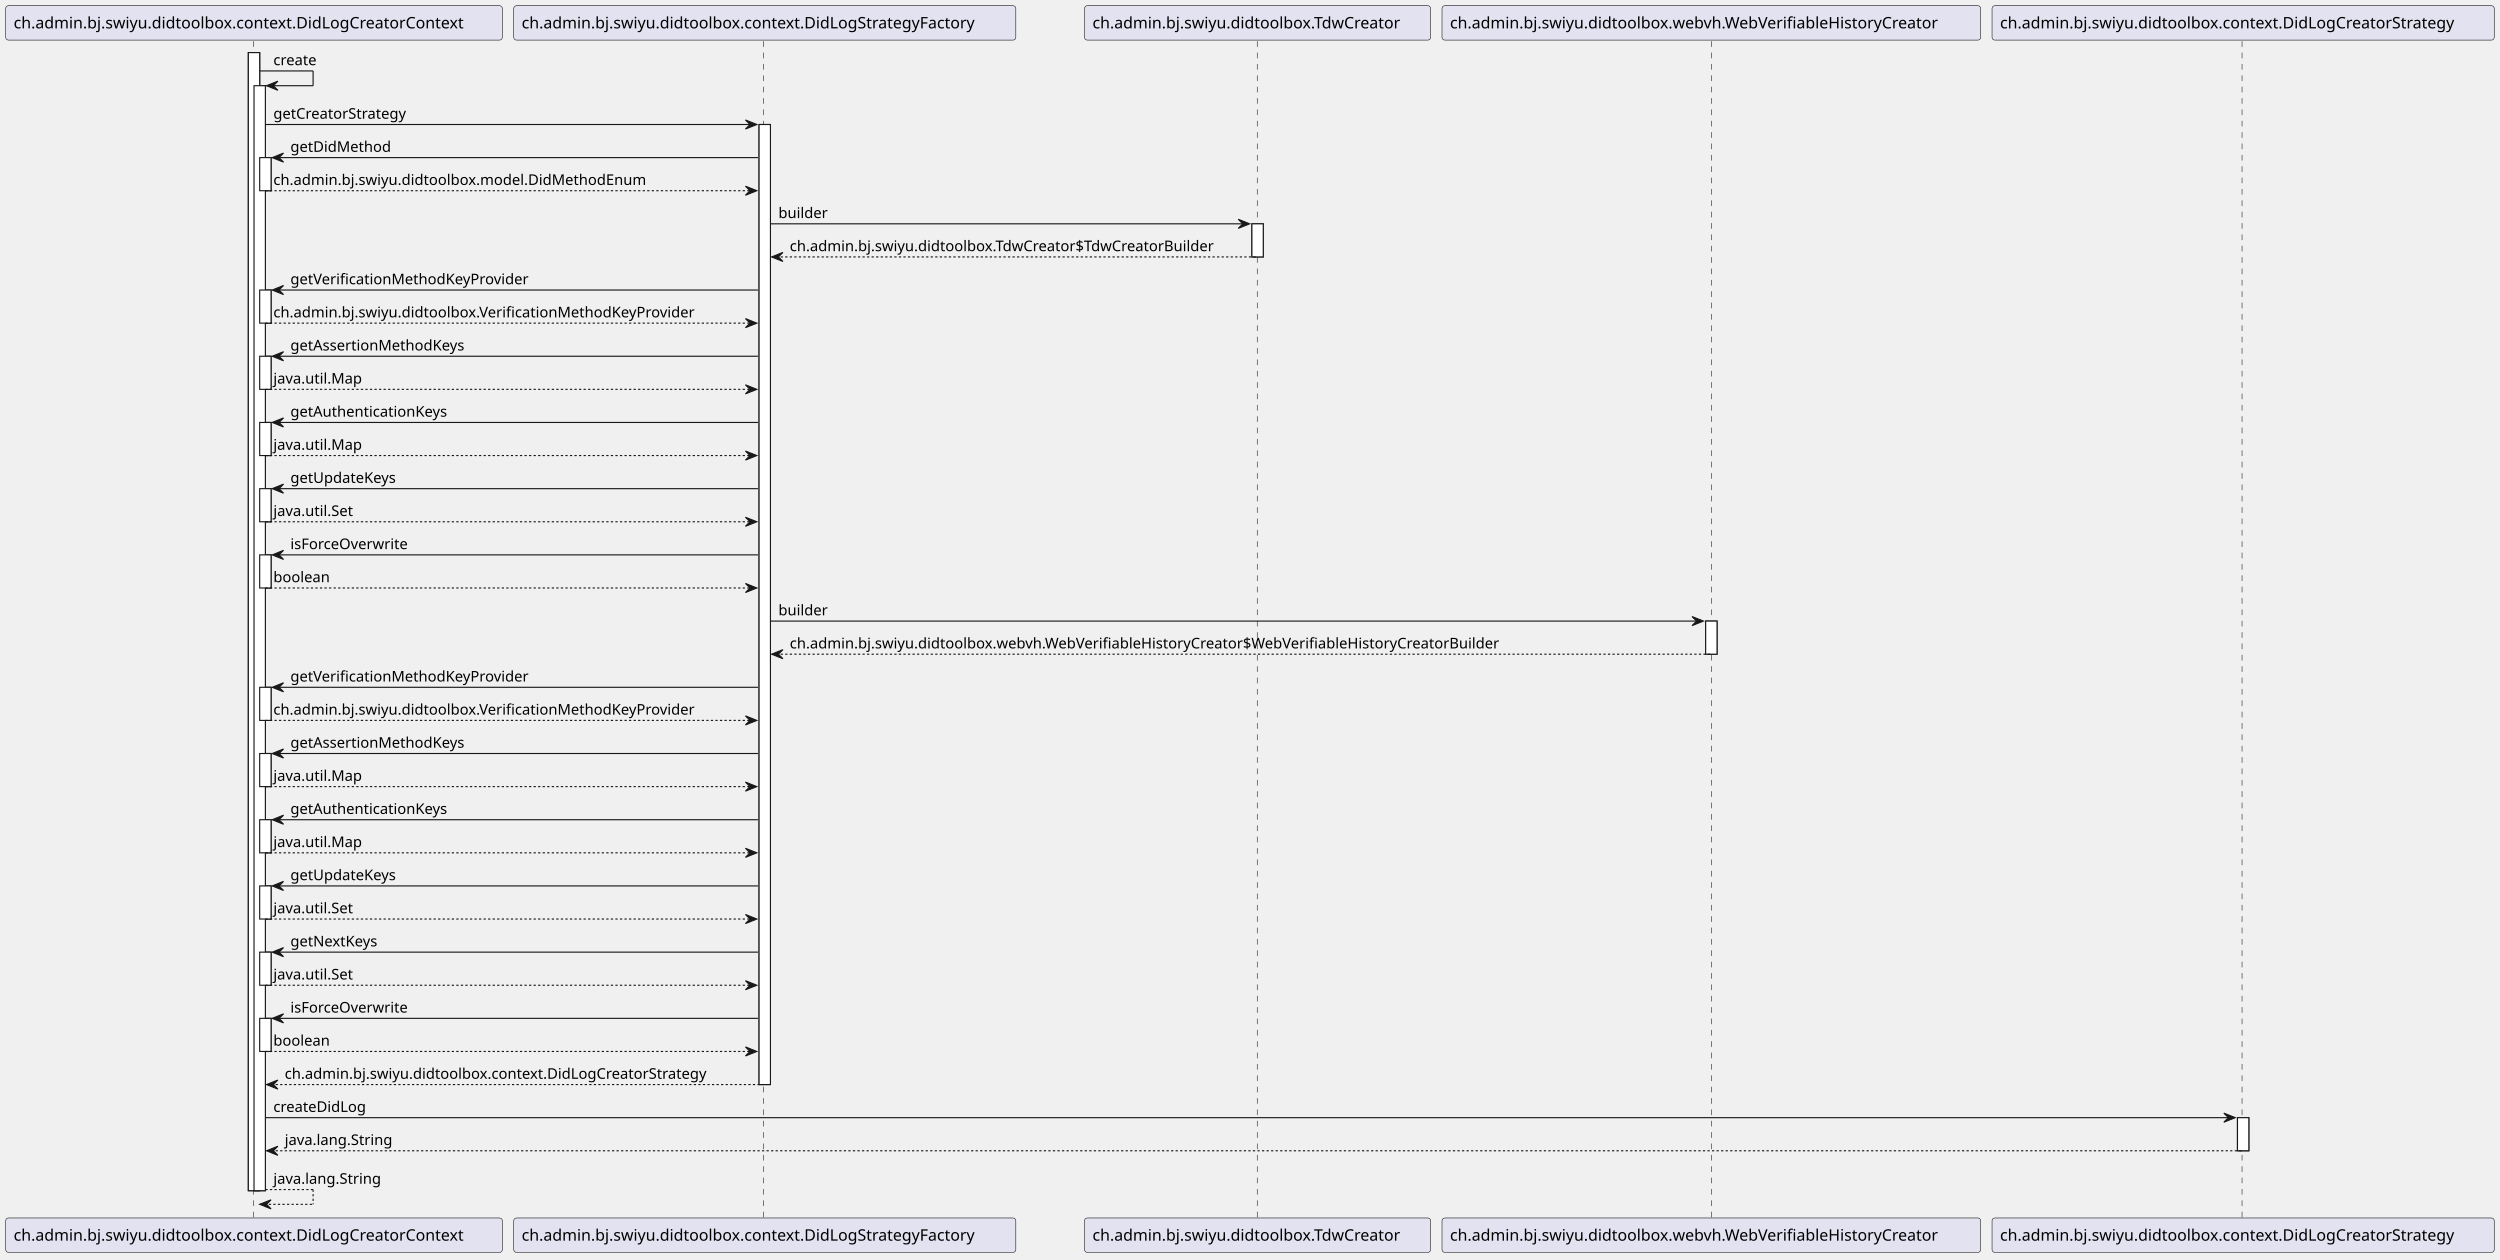
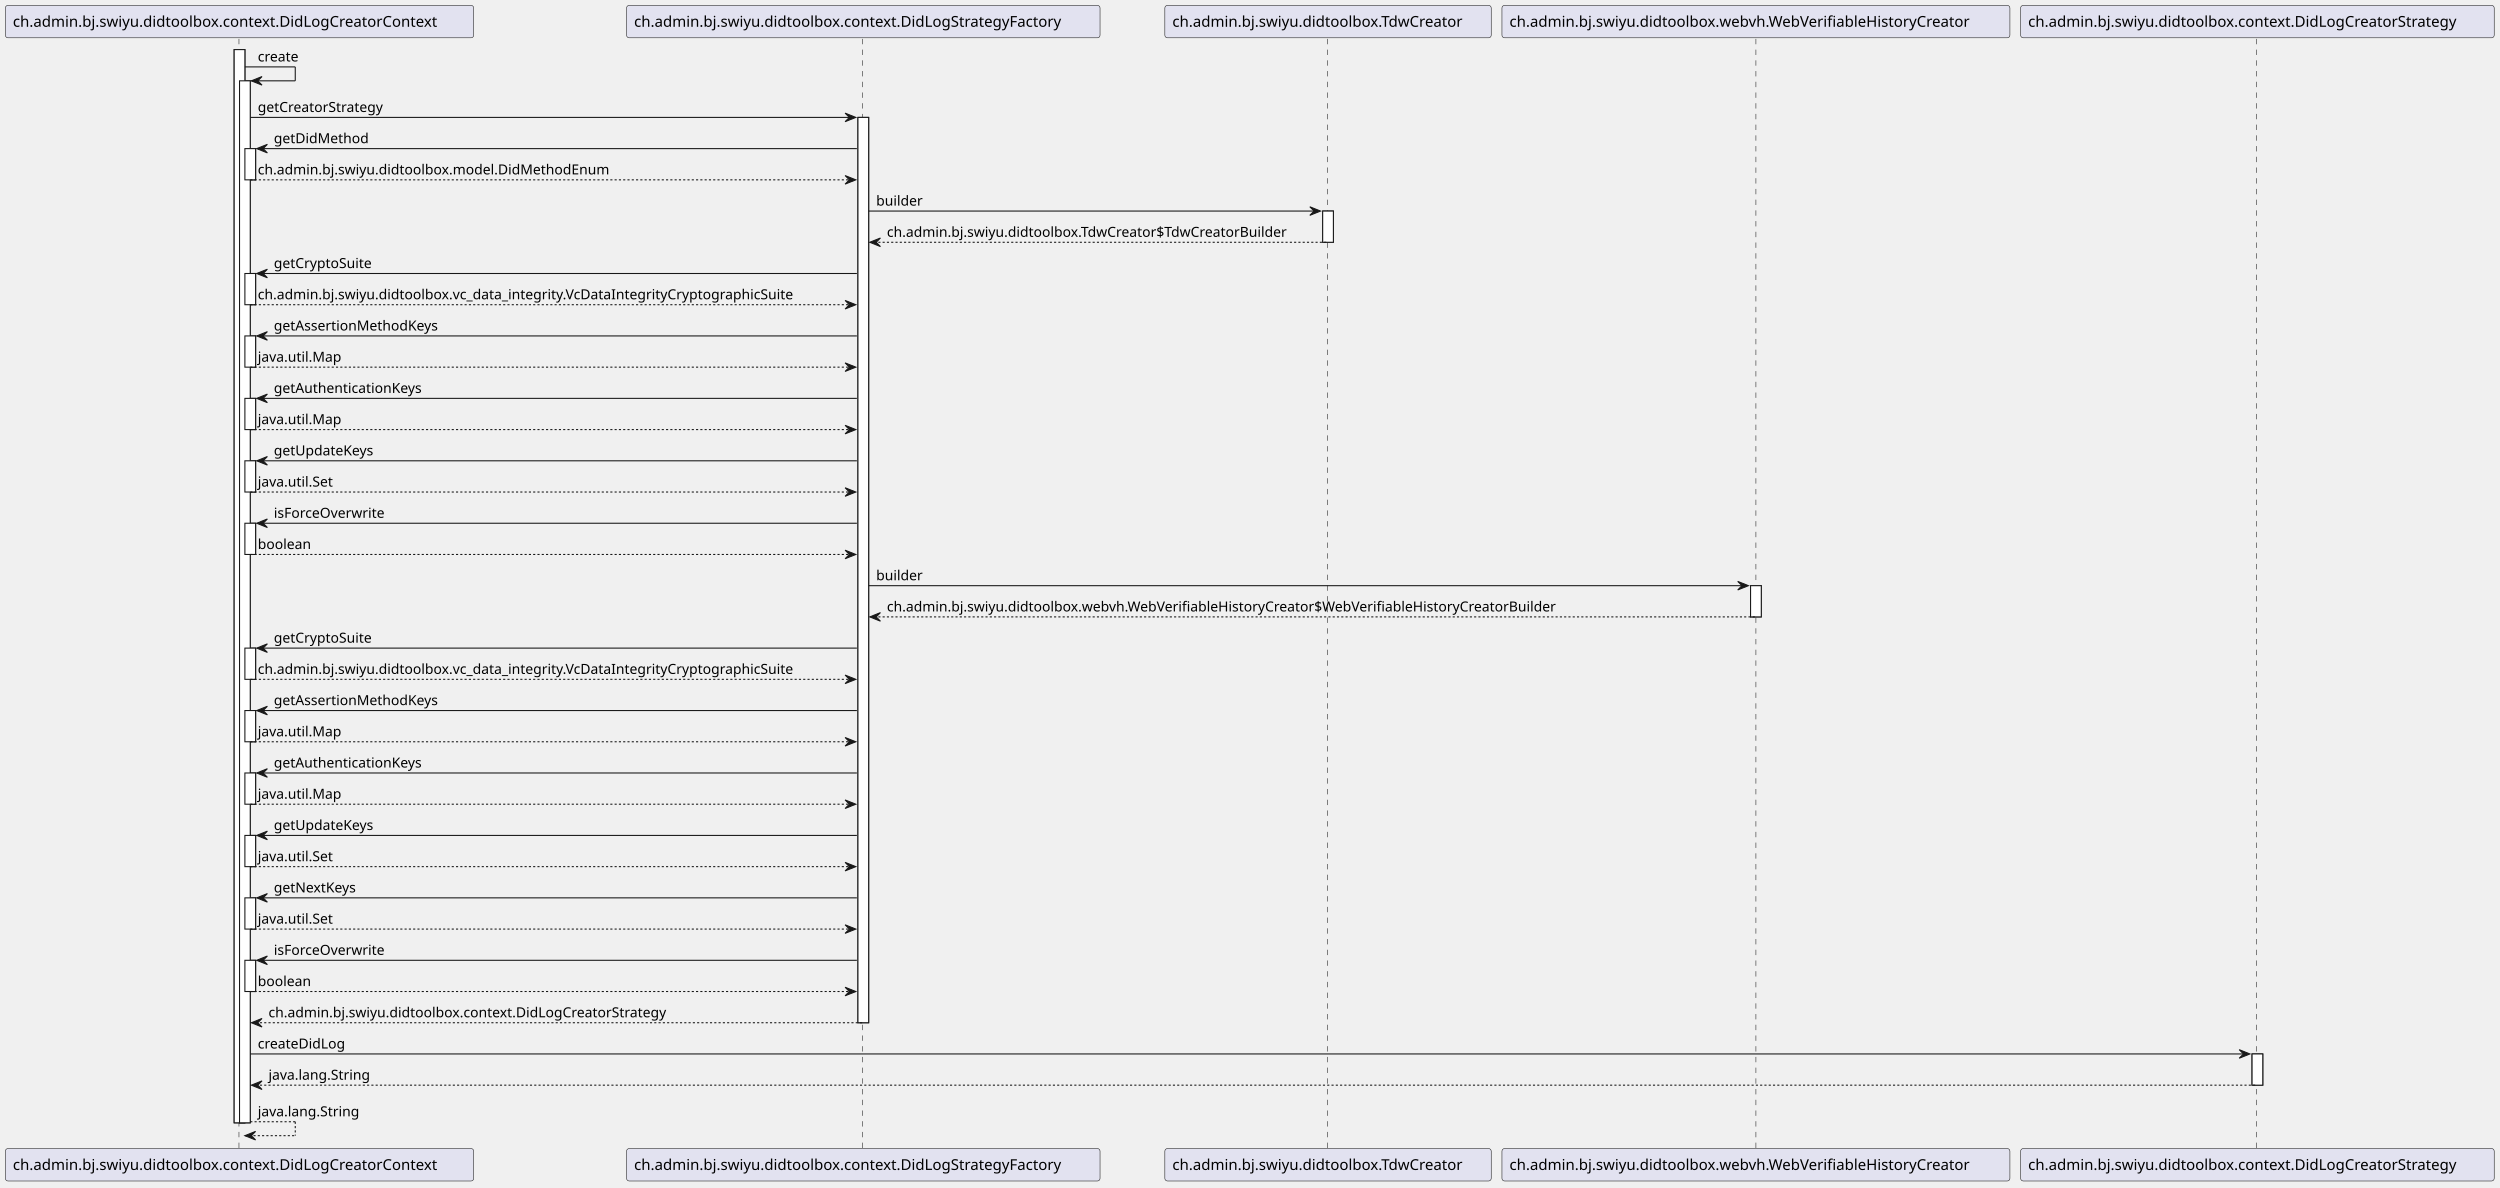
- <svg xmlns="http://www.w3.org/2000/svg" contentStyleType="text/css" data-diagram-type="SEQUENCE" height="1108px" preserveAspectRatio="none" style="width:2200px;height:1108px;background:#FFFFFF;" version="1.1" viewBox="0 0 2200 1108" width="2200px" zoomAndPan="magnify">
+ <svg xmlns="http://www.w3.org/2000/svg" contentStyleType="text/css" data-diagram-type="SEQUENCE" height="1108px" preserveAspectRatio="none" style="width:2333px;height:1108px;background:#FFFFFF;" version="1.1" viewBox="0 0 2333 1108" width="2333px" zoomAndPan="magnify">
  <defs />
  <g>
    <g>
      <rect fill="#FFFFFF" height="1001.516" style="stroke:#181818;stroke-width:1;" width="10" x="218.531" y="46.297" />
    </g>
    <g>
      <rect fill="#FFFFFF" height="972.383" style="stroke:#181818;stroke-width:1;" width="10" x="223.531" y="75.43" />
    </g>
    <g>
      <rect fill="#FFFFFF" height="29.133" style="stroke:#181818;stroke-width:1;" width="10" x="228.531" y="138.695" />
    </g>
    <g>
      <rect fill="#FFFFFF" height="29.133" style="stroke:#181818;stroke-width:1;" width="10" x="228.531" y="255.227" />
    </g>
    <g>
      <rect fill="#FFFFFF" height="29.133" style="stroke:#181818;stroke-width:1;" width="10" x="228.531" y="313.492" />
    </g>
    <g>
      <rect fill="#FFFFFF" height="29.133" style="stroke:#181818;stroke-width:1;" width="10" x="228.531" y="371.758" />
    </g>
    <g>
      <rect fill="#FFFFFF" height="29.133" style="stroke:#181818;stroke-width:1;" width="10" x="228.531" y="430.023" />
    </g>
    <g>
      <rect fill="#FFFFFF" height="29.133" style="stroke:#181818;stroke-width:1;" width="10" x="228.531" y="488.289" />
    </g>
    <g>
      <rect fill="#FFFFFF" height="29.133" style="stroke:#181818;stroke-width:1;" width="10" x="228.531" y="604.82" />
    </g>
    <g>
      <rect fill="#FFFFFF" height="29.133" style="stroke:#181818;stroke-width:1;" width="10" x="228.531" y="663.086" />
    </g>
    <g>
      <rect fill="#FFFFFF" height="29.133" style="stroke:#181818;stroke-width:1;" width="10" x="228.531" y="721.352" />
    </g>
    <g>
      <rect fill="#FFFFFF" height="29.133" style="stroke:#181818;stroke-width:1;" width="10" x="228.531" y="779.617" />
    </g>
    <g>
      <rect fill="#FFFFFF" height="29.133" style="stroke:#181818;stroke-width:1;" width="10" x="228.531" y="837.883" />
    </g>
    <g>
      <rect fill="#FFFFFF" height="29.133" style="stroke:#181818;stroke-width:1;" width="10" x="228.531" y="896.148" />
    </g>
    <g>
-       <rect fill="#FFFFFF" height="844.852" style="stroke:#181818;stroke-width:1;" width="10" x="667.986" y="109.562" />
-     </g>
-     <g>
-       <rect fill="#FFFFFF" height="29.133" style="stroke:#181818;stroke-width:1;" width="10" x="1101.673" y="196.961" />
-     </g>
-     <g>
-       <rect fill="#FFFFFF" height="29.133" style="stroke:#181818;stroke-width:1;" width="10" x="1500.983" y="546.555" />
-     </g>
-     <g>
-       <rect fill="#FFFFFF" height="29.133" style="stroke:#181818;stroke-width:1;" width="10" x="1968.977" y="983.547" />
+       <rect fill="#FFFFFF" height="844.852" style="stroke:#181818;stroke-width:1;" width="10" x="800.635" y="109.562" />
+     </g>
+     <g>
+       <rect fill="#FFFFFF" height="29.133" style="stroke:#181818;stroke-width:1;" width="10" x="1234.321" y="196.961" />
+     </g>
+     <g>
+       <rect fill="#FFFFFF" height="29.133" style="stroke:#181818;stroke-width:1;" width="10" x="1633.631" y="546.555" />
+     </g>
+     <g>
+       <rect fill="#FFFFFF" height="29.133" style="stroke:#181818;stroke-width:1;" width="10" x="2101.626" y="983.547" />
    </g>
    <g>
      <rect fill="#000000" fill-opacity="0" height="1036.516" width="8" x="219.531" y="36.297" />
      <line style="stroke:#181818;stroke-width:0.5;stroke-dasharray:5,5;" x1="223" x2="223" y1="36.297" y2="1072.812" />
    </g>
    <g>
-       <rect fill="#000000" fill-opacity="0" height="1036.516" width="8" x="668.986" y="36.297" />
-       <line style="stroke:#181818;stroke-width:0.5;stroke-dasharray:5,5;" x1="672.062" x2="672.062" y1="36.297" y2="1072.812" />
-     </g>
-     <g>
-       <rect fill="#000000" fill-opacity="0" height="1036.516" width="8" x="1102.673" y="36.297" />
-       <line style="stroke:#181818;stroke-width:0.5;stroke-dasharray:5,5;" x1="1106.378" x2="1106.378" y1="36.297" y2="1072.812" />
-     </g>
-     <g>
-       <rect fill="#000000" fill-opacity="0" height="1036.516" width="8" x="1501.983" y="36.297" />
-       <line style="stroke:#181818;stroke-width:0.5;stroke-dasharray:5,5;" x1="1505.967" x2="1505.967" y1="36.297" y2="1072.812" />
-     </g>
-     <g>
-       <rect fill="#000000" fill-opacity="0" height="1036.516" width="8" x="1969.977" y="36.297" />
-       <line style="stroke:#181818;stroke-width:0.5;stroke-dasharray:5,5;" x1="1972.998" x2="1972.998" y1="36.297" y2="1072.812" />
+       <rect fill="#000000" fill-opacity="0" height="1036.516" width="8" x="801.635" y="36.297" />
+       <line style="stroke:#181818;stroke-width:0.5;stroke-dasharray:5,5;" x1="804.711" x2="804.711" y1="36.297" y2="1072.812" />
+     </g>
+     <g>
+       <rect fill="#000000" fill-opacity="0" height="1036.516" width="8" x="1235.321" y="36.297" />
+       <line style="stroke:#181818;stroke-width:0.5;stroke-dasharray:5,5;" x1="1239.027" x2="1239.027" y1="36.297" y2="1072.812" />
+     </g>
+     <g>
+       <rect fill="#000000" fill-opacity="0" height="1036.516" width="8" x="1634.631" y="36.297" />
+       <line style="stroke:#181818;stroke-width:0.5;stroke-dasharray:5,5;" x1="1638.616" x2="1638.616" y1="36.297" y2="1072.812" />
+     </g>
+     <g>
+       <rect fill="#000000" fill-opacity="0" height="1036.516" width="8" x="2102.626" y="36.297" />
+       <line style="stroke:#181818;stroke-width:0.5;stroke-dasharray:5,5;" x1="2105.647" x2="2105.647" y1="36.297" y2="1072.812" />
    </g>
    <g class="participant participant-head" data-participant="ch.admin.bj.swiyu.didtoolbox.context.DidLogCreatorContext">
      <rect fill="#E2E2F0" height="30.297" rx="2.5" ry="2.5" style="stroke:#181818;stroke-width:0.5;" width="437.062" x="5" y="5" />
      <text fill="#000000" font-family="sans-serif" font-size="14" lengthAdjust="spacing" textLength="423.062" x="12" y="24.995">ch.admin.bj.swiyu.didtoolbox.context.DidLogCreatorContext</text>
    </g>
    <g class="participant participant-tail" data-participant="ch.admin.bj.swiyu.didtoolbox.context.DidLogCreatorContext">
      <rect fill="#E2E2F0" height="30.297" rx="2.5" ry="2.5" style="stroke:#181818;stroke-width:0.5;" width="437.062" x="5" y="1071.812" />
      <text fill="#000000" font-family="sans-serif" font-size="14" lengthAdjust="spacing" textLength="423.062" x="12" y="1091.808">ch.admin.bj.swiyu.didtoolbox.context.DidLogCreatorContext</text>
    </g>
    <g class="participant participant-head" data-participant="ch.admin.bj.swiyu.didtoolbox.context.DidLogStrategyFactory">
-       <rect fill="#E2E2F0" height="30.297" rx="2.5" ry="2.5" style="stroke:#181818;stroke-width:0.5;" width="441.848" x="452.062" y="5" />
-       <text fill="#000000" font-family="sans-serif" font-size="14" lengthAdjust="spacing" textLength="427.848" x="459.062" y="24.995">ch.admin.bj.swiyu.didtoolbox.context.DidLogStrategyFactory</text>
+       <rect fill="#E2E2F0" height="30.297" rx="2.5" ry="2.5" style="stroke:#181818;stroke-width:0.5;" width="441.848" x="584.711" y="5" />
+       <text fill="#000000" font-family="sans-serif" font-size="14" lengthAdjust="spacing" textLength="427.848" x="591.711" y="24.995">ch.admin.bj.swiyu.didtoolbox.context.DidLogStrategyFactory</text>
    </g>
    <g class="participant participant-tail" data-participant="ch.admin.bj.swiyu.didtoolbox.context.DidLogStrategyFactory">
-       <rect fill="#E2E2F0" height="30.297" rx="2.5" ry="2.5" style="stroke:#181818;stroke-width:0.5;" width="441.848" x="452.062" y="1071.812" />
-       <text fill="#000000" font-family="sans-serif" font-size="14" lengthAdjust="spacing" textLength="427.848" x="459.062" y="1091.808">ch.admin.bj.swiyu.didtoolbox.context.DidLogStrategyFactory</text>
+       <rect fill="#E2E2F0" height="30.297" rx="2.5" ry="2.5" style="stroke:#181818;stroke-width:0.5;" width="441.848" x="584.711" y="1071.812" />
+       <text fill="#000000" font-family="sans-serif" font-size="14" lengthAdjust="spacing" textLength="427.848" x="591.711" y="1091.808">ch.admin.bj.swiyu.didtoolbox.context.DidLogStrategyFactory</text>
    </g>
    <g class="participant participant-head" data-participant="ch.admin.bj.swiyu.didtoolbox.TdwCreator">
-       <rect fill="#E2E2F0" height="30.297" rx="2.5" ry="2.5" style="stroke:#181818;stroke-width:0.5;" width="304.589" x="954.378" y="5" />
-       <text fill="#000000" font-family="sans-serif" font-size="14" lengthAdjust="spacing" textLength="290.589" x="961.378" y="24.995">ch.admin.bj.swiyu.didtoolbox.TdwCreator</text>
+       <rect fill="#E2E2F0" height="30.297" rx="2.5" ry="2.5" style="stroke:#181818;stroke-width:0.5;" width="304.589" x="1087.027" y="5" />
+       <text fill="#000000" font-family="sans-serif" font-size="14" lengthAdjust="spacing" textLength="290.589" x="1094.027" y="24.995">ch.admin.bj.swiyu.didtoolbox.TdwCreator</text>
    </g>
    <g class="participant participant-tail" data-participant="ch.admin.bj.swiyu.didtoolbox.TdwCreator">
-       <rect fill="#E2E2F0" height="30.297" rx="2.5" ry="2.5" style="stroke:#181818;stroke-width:0.5;" width="304.589" x="954.378" y="1071.812" />
-       <text fill="#000000" font-family="sans-serif" font-size="14" lengthAdjust="spacing" textLength="290.589" x="961.378" y="1091.808">ch.admin.bj.swiyu.didtoolbox.TdwCreator</text>
+       <rect fill="#E2E2F0" height="30.297" rx="2.5" ry="2.5" style="stroke:#181818;stroke-width:0.5;" width="304.589" x="1087.027" y="1071.812" />
+       <text fill="#000000" font-family="sans-serif" font-size="14" lengthAdjust="spacing" textLength="290.589" x="1094.027" y="1091.808">ch.admin.bj.swiyu.didtoolbox.TdwCreator</text>
    </g>
    <g class="participant participant-head" data-participant="ch.admin.bj.swiyu.didtoolbox.webvh.WebVerifiableHistoryCreator">
-       <rect fill="#E2E2F0" height="30.297" rx="2.5" ry="2.5" style="stroke:#181818;stroke-width:0.5;" width="474.031" x="1268.967" y="5" />
-       <text fill="#000000" font-family="sans-serif" font-size="14" lengthAdjust="spacing" textLength="460.031" x="1275.967" y="24.995">ch.admin.bj.swiyu.didtoolbox.webvh.WebVerifiableHistoryCreator</text>
+       <rect fill="#E2E2F0" height="30.297" rx="2.5" ry="2.5" style="stroke:#181818;stroke-width:0.5;" width="474.031" x="1401.616" y="5" />
+       <text fill="#000000" font-family="sans-serif" font-size="14" lengthAdjust="spacing" textLength="460.031" x="1408.616" y="24.995">ch.admin.bj.swiyu.didtoolbox.webvh.WebVerifiableHistoryCreator</text>
    </g>
    <g class="participant participant-tail" data-participant="ch.admin.bj.swiyu.didtoolbox.webvh.WebVerifiableHistoryCreator">
-       <rect fill="#E2E2F0" height="30.297" rx="2.5" ry="2.5" style="stroke:#181818;stroke-width:0.5;" width="474.031" x="1268.967" y="1071.812" />
-       <text fill="#000000" font-family="sans-serif" font-size="14" lengthAdjust="spacing" textLength="460.031" x="1275.967" y="1091.808">ch.admin.bj.swiyu.didtoolbox.webvh.WebVerifiableHistoryCreator</text>
+       <rect fill="#E2E2F0" height="30.297" rx="2.5" ry="2.5" style="stroke:#181818;stroke-width:0.5;" width="474.031" x="1401.616" y="1071.812" />
+       <text fill="#000000" font-family="sans-serif" font-size="14" lengthAdjust="spacing" textLength="460.031" x="1408.616" y="1091.808">ch.admin.bj.swiyu.didtoolbox.webvh.WebVerifiableHistoryCreator</text>
    </g>
    <g class="participant participant-head" data-participant="ch.admin.bj.swiyu.didtoolbox.context.DidLogCreatorStrategy">
-       <rect fill="#E2E2F0" height="30.297" rx="2.5" ry="2.5" style="stroke:#181818;stroke-width:0.5;" width="441.957" x="1752.998" y="5" />
-       <text fill="#000000" font-family="sans-serif" font-size="14" lengthAdjust="spacing" textLength="427.957" x="1759.998" y="24.995">ch.admin.bj.swiyu.didtoolbox.context.DidLogCreatorStrategy</text>
+       <rect fill="#E2E2F0" height="30.297" rx="2.5" ry="2.5" style="stroke:#181818;stroke-width:0.5;" width="441.957" x="1885.647" y="5" />
+       <text fill="#000000" font-family="sans-serif" font-size="14" lengthAdjust="spacing" textLength="427.957" x="1892.647" y="24.995">ch.admin.bj.swiyu.didtoolbox.context.DidLogCreatorStrategy</text>
    </g>
    <g class="participant participant-tail" data-participant="ch.admin.bj.swiyu.didtoolbox.context.DidLogCreatorStrategy">
-       <rect fill="#E2E2F0" height="30.297" rx="2.5" ry="2.5" style="stroke:#181818;stroke-width:0.5;" width="441.957" x="1752.998" y="1071.812" />
-       <text fill="#000000" font-family="sans-serif" font-size="14" lengthAdjust="spacing" textLength="427.957" x="1759.998" y="1091.808">ch.admin.bj.swiyu.didtoolbox.context.DidLogCreatorStrategy</text>
+       <rect fill="#E2E2F0" height="30.297" rx="2.5" ry="2.5" style="stroke:#181818;stroke-width:0.5;" width="441.957" x="1885.647" y="1071.812" />
+       <text fill="#000000" font-family="sans-serif" font-size="14" lengthAdjust="spacing" textLength="427.957" x="1892.647" y="1091.808">ch.admin.bj.swiyu.didtoolbox.context.DidLogCreatorStrategy</text>
    </g>
    <g>
      <rect fill="#FFFFFF" height="1001.516" style="stroke:#181818;stroke-width:1;" width="10" x="218.531" y="46.297" />
    </g>
    <g>
      <rect fill="#FFFFFF" height="972.383" style="stroke:#181818;stroke-width:1;" width="10" x="223.531" y="75.43" />
    </g>
    <g>
      <rect fill="#FFFFFF" height="29.133" style="stroke:#181818;stroke-width:1;" width="10" x="228.531" y="138.695" />
    </g>
    <g>
      <rect fill="#FFFFFF" height="29.133" style="stroke:#181818;stroke-width:1;" width="10" x="228.531" y="255.227" />
    </g>
    <g>
      <rect fill="#FFFFFF" height="29.133" style="stroke:#181818;stroke-width:1;" width="10" x="228.531" y="313.492" />
    </g>
    <g>
      <rect fill="#FFFFFF" height="29.133" style="stroke:#181818;stroke-width:1;" width="10" x="228.531" y="371.758" />
    </g>
    <g>
      <rect fill="#FFFFFF" height="29.133" style="stroke:#181818;stroke-width:1;" width="10" x="228.531" y="430.023" />
    </g>
    <g>
      <rect fill="#FFFFFF" height="29.133" style="stroke:#181818;stroke-width:1;" width="10" x="228.531" y="488.289" />
    </g>
    <g>
      <rect fill="#FFFFFF" height="29.133" style="stroke:#181818;stroke-width:1;" width="10" x="228.531" y="604.82" />
    </g>
    <g>
      <rect fill="#FFFFFF" height="29.133" style="stroke:#181818;stroke-width:1;" width="10" x="228.531" y="663.086" />
    </g>
    <g>
      <rect fill="#FFFFFF" height="29.133" style="stroke:#181818;stroke-width:1;" width="10" x="228.531" y="721.352" />
    </g>
    <g>
      <rect fill="#FFFFFF" height="29.133" style="stroke:#181818;stroke-width:1;" width="10" x="228.531" y="779.617" />
    </g>
    <g>
      <rect fill="#FFFFFF" height="29.133" style="stroke:#181818;stroke-width:1;" width="10" x="228.531" y="837.883" />
    </g>
    <g>
      <rect fill="#FFFFFF" height="29.133" style="stroke:#181818;stroke-width:1;" width="10" x="228.531" y="896.148" />
    </g>
    <g>
-       <rect fill="#FFFFFF" height="844.852" style="stroke:#181818;stroke-width:1;" width="10" x="667.986" y="109.562" />
-     </g>
-     <g>
-       <rect fill="#FFFFFF" height="29.133" style="stroke:#181818;stroke-width:1;" width="10" x="1101.673" y="196.961" />
-     </g>
-     <g>
-       <rect fill="#FFFFFF" height="29.133" style="stroke:#181818;stroke-width:1;" width="10" x="1500.983" y="546.555" />
-     </g>
-     <g>
-       <rect fill="#FFFFFF" height="29.133" style="stroke:#181818;stroke-width:1;" width="10" x="1968.977" y="983.547" />
+       <rect fill="#FFFFFF" height="844.852" style="stroke:#181818;stroke-width:1;" width="10" x="800.635" y="109.562" />
+     </g>
+     <g>
+       <rect fill="#FFFFFF" height="29.133" style="stroke:#181818;stroke-width:1;" width="10" x="1234.321" y="196.961" />
+     </g>
+     <g>
+       <rect fill="#FFFFFF" height="29.133" style="stroke:#181818;stroke-width:1;" width="10" x="1633.631" y="546.555" />
+     </g>
+     <g>
+       <rect fill="#FFFFFF" height="29.133" style="stroke:#181818;stroke-width:1;" width="10" x="2101.626" y="983.547" />
    </g>
    <g class="message" data-participant-1="ch.admin.bj.swiyu.didtoolbox.context.DidLogCreatorContext" data-participant-2="ch.admin.bj.swiyu.didtoolbox.context.DidLogCreatorContext">
      <line style="stroke:#181818;stroke-width:1;" x1="228.531" x2="275.531" y1="62.43" y2="62.43" />
      <line style="stroke:#181818;stroke-width:1;" x1="275.531" x2="275.531" y1="62.43" y2="75.43" />
      <line style="stroke:#181818;stroke-width:1;" x1="234.531" x2="275.531" y1="75.43" y2="75.43" />
      <polygon fill="#181818" points="244.531,71.43,234.531,75.43,244.531,79.43,240.531,75.43" style="stroke:#181818;stroke-width:1;" />
      <text fill="#000000" font-family="sans-serif" font-size="13" lengthAdjust="spacing" textLength="41.552" x="240.531" y="57.364">create</text>
    </g>
    <g class="message" data-participant-1="ch.admin.bj.swiyu.didtoolbox.context.DidLogCreatorContext" data-participant-2="ch.admin.bj.swiyu.didtoolbox.context.DidLogStrategyFactory">
-       <polygon fill="#181818" points="655.986,105.562,665.986,109.562,655.986,113.562,659.986,109.562" style="stroke:#181818;stroke-width:1;" />
-       <line style="stroke:#181818;stroke-width:1;" x1="233.531" x2="661.986" y1="109.562" y2="109.562" />
+       <polygon fill="#181818" points="788.635,105.562,798.635,109.562,788.635,113.562,792.635,109.562" style="stroke:#181818;stroke-width:1;" />
+       <line style="stroke:#181818;stroke-width:1;" x1="233.531" x2="794.635" y1="109.562" y2="109.562" />
      <text fill="#000000" font-family="sans-serif" font-size="13" lengthAdjust="spacing" textLength="125.83" x="240.531" y="104.497">getCreatorStrategy</text>
    </g>
    <g class="message" data-participant-1="ch.admin.bj.swiyu.didtoolbox.context.DidLogStrategyFactory" data-participant-2="ch.admin.bj.swiyu.didtoolbox.context.DidLogCreatorContext">
      <polygon fill="#181818" points="249.531,134.695,239.531,138.695,249.531,142.695,245.531,138.695" style="stroke:#181818;stroke-width:1;" />
-       <line style="stroke:#181818;stroke-width:1;" x1="243.531" x2="666.986" y1="138.695" y2="138.695" />
+       <line style="stroke:#181818;stroke-width:1;" x1="243.531" x2="799.635" y1="138.695" y2="138.695" />
      <text fill="#000000" font-family="sans-serif" font-size="13" lengthAdjust="spacing" textLength="91.978" x="255.531" y="133.629">getDidMethod</text>
    </g>
    <g class="message" data-participant-1="ch.admin.bj.swiyu.didtoolbox.context.DidLogCreatorContext" data-participant-2="ch.admin.bj.swiyu.didtoolbox.context.DidLogStrategyFactory">
-       <polygon fill="#181818" points="655.986,163.828,665.986,167.828,655.986,171.828,659.986,167.828" style="stroke:#181818;stroke-width:1;" />
-       <line style="stroke:#181818;stroke-width:1;stroke-dasharray:2,2;" x1="233.531" x2="661.986" y1="167.828" y2="167.828" />
+       <polygon fill="#181818" points="788.635,163.828,798.635,167.828,788.635,171.828,792.635,167.828" style="stroke:#181818;stroke-width:1;" />
+       <line style="stroke:#181818;stroke-width:1;stroke-dasharray:2,2;" x1="233.531" x2="794.635" y1="167.828" y2="167.828" />
      <text fill="#000000" font-family="sans-serif" font-size="13" lengthAdjust="spacing" textLength="346.823" x="240.531" y="162.762">ch.admin.bj.swiyu.didtoolbox.model.DidMethodEnum</text>
    </g>
    <g class="message" data-participant-1="ch.admin.bj.swiyu.didtoolbox.context.DidLogStrategyFactory" data-participant-2="ch.admin.bj.swiyu.didtoolbox.TdwCreator">
-       <polygon fill="#181818" points="1089.673,192.961,1099.673,196.961,1089.673,200.961,1093.673,196.961" style="stroke:#181818;stroke-width:1;" />
-       <line style="stroke:#181818;stroke-width:1;" x1="677.986" x2="1095.673" y1="196.961" y2="196.961" />
-       <text fill="#000000" font-family="sans-serif" font-size="13" lengthAdjust="spacing" textLength="45.31" x="684.986" y="191.895">builder</text>
+       <polygon fill="#181818" points="1222.321,192.961,1232.321,196.961,1222.321,200.961,1226.321,196.961" style="stroke:#181818;stroke-width:1;" />
+       <line style="stroke:#181818;stroke-width:1;" x1="810.635" x2="1228.321" y1="196.961" y2="196.961" />
+       <text fill="#000000" font-family="sans-serif" font-size="13" lengthAdjust="spacing" textLength="45.31" x="817.635" y="191.895">builder</text>
    </g>
    <g class="message" data-participant-1="ch.admin.bj.swiyu.didtoolbox.TdwCreator" data-participant-2="ch.admin.bj.swiyu.didtoolbox.context.DidLogStrategyFactory">
-       <polygon fill="#181818" points="688.986,222.094,678.986,226.094,688.986,230.094,684.986,226.094" style="stroke:#181818;stroke-width:1;" />
-       <line style="stroke:#181818;stroke-width:1;stroke-dasharray:2,2;" x1="682.986" x2="1105.673" y1="226.094" y2="226.094" />
-       <text fill="#000000" font-family="sans-serif" font-size="13" lengthAdjust="spacing" textLength="399.687" x="694.986" y="221.028">ch.admin.bj.swiyu.didtoolbox.TdwCreator$TdwCreatorBuilder</text>
+       <polygon fill="#181818" points="821.635,222.094,811.635,226.094,821.635,230.094,817.635,226.094" style="stroke:#181818;stroke-width:1;" />
+       <line style="stroke:#181818;stroke-width:1;stroke-dasharray:2,2;" x1="815.635" x2="1238.321" y1="226.094" y2="226.094" />
+       <text fill="#000000" font-family="sans-serif" font-size="13" lengthAdjust="spacing" textLength="399.687" x="827.635" y="221.028">ch.admin.bj.swiyu.didtoolbox.TdwCreator$TdwCreatorBuilder</text>
    </g>
    <g class="message" data-participant-1="ch.admin.bj.swiyu.didtoolbox.context.DidLogStrategyFactory" data-participant-2="ch.admin.bj.swiyu.didtoolbox.context.DidLogCreatorContext">
      <polygon fill="#181818" points="249.531,251.227,239.531,255.227,249.531,259.227,245.531,255.227" style="stroke:#181818;stroke-width:1;" />
-       <line style="stroke:#181818;stroke-width:1;" x1="243.531" x2="666.986" y1="255.227" y2="255.227" />
-       <text fill="#000000" font-family="sans-serif" font-size="13" lengthAdjust="spacing" textLength="222.409" x="255.531" y="250.161">getVerificationMethodKeyProvider</text>
-     </g>
-     <g class="message" data-participant-1="ch.admin.bj.swiyu.didtoolbox.context.DidLogCreatorContext" data-participant-2="ch.admin.bj.swiyu.didtoolbox.context.DidLogStrategyFactory">
-       <polygon fill="#181818" points="655.986,280.359,665.986,284.359,655.986,288.359,659.986,284.359" style="stroke:#181818;stroke-width:1;" />
-       <line style="stroke:#181818;stroke-width:1;stroke-dasharray:2,2;" x1="233.531" x2="661.986" y1="284.359" y2="284.359" />
-       <text fill="#000000" font-family="sans-serif" font-size="13" lengthAdjust="spacing" textLength="395.288" x="240.531" y="279.293">ch.admin.bj.swiyu.didtoolbox.VerificationMethodKeyProvider</text>
+       <line style="stroke:#181818;stroke-width:1;" x1="243.531" x2="799.635" y1="255.227" y2="255.227" />
+       <text fill="#000000" font-family="sans-serif" font-size="13" lengthAdjust="spacing" textLength="97.963" x="255.531" y="250.161">getCryptoSuite</text>
+     </g>
+     <g class="message" data-participant-1="ch.admin.bj.swiyu.didtoolbox.context.DidLogCreatorContext" data-participant-2="ch.admin.bj.swiyu.didtoolbox.context.DidLogStrategyFactory">
+       <polygon fill="#181818" points="788.635,280.359,798.635,284.359,788.635,288.359,792.635,284.359" style="stroke:#181818;stroke-width:1;" />
+       <line style="stroke:#181818;stroke-width:1;stroke-dasharray:2,2;" x1="233.531" x2="794.635" y1="284.359" y2="284.359" />
+       <text fill="#000000" font-family="sans-serif" font-size="13" lengthAdjust="spacing" textLength="538.104" x="240.531" y="279.293">ch.admin.bj.swiyu.didtoolbox.vc_data_integrity.VcDataIntegrityCryptographicSuite</text>
    </g>
    <g class="message" data-participant-1="ch.admin.bj.swiyu.didtoolbox.context.DidLogStrategyFactory" data-participant-2="ch.admin.bj.swiyu.didtoolbox.context.DidLogCreatorContext">
      <polygon fill="#181818" points="249.531,309.492,239.531,313.492,249.531,317.492,245.531,313.492" style="stroke:#181818;stroke-width:1;" />
-       <line style="stroke:#181818;stroke-width:1;" x1="243.531" x2="666.986" y1="313.492" y2="313.492" />
+       <line style="stroke:#181818;stroke-width:1;" x1="243.531" x2="799.635" y1="313.492" y2="313.492" />
      <text fill="#000000" font-family="sans-serif" font-size="13" lengthAdjust="spacing" textLength="161.776" x="255.531" y="308.426">getAssertionMethodKeys</text>
    </g>
    <g class="message" data-participant-1="ch.admin.bj.swiyu.didtoolbox.context.DidLogCreatorContext" data-participant-2="ch.admin.bj.swiyu.didtoolbox.context.DidLogStrategyFactory">
-       <polygon fill="#181818" points="655.986,338.625,665.986,342.625,655.986,346.625,659.986,342.625" style="stroke:#181818;stroke-width:1;" />
-       <line style="stroke:#181818;stroke-width:1;stroke-dasharray:2,2;" x1="233.531" x2="661.986" y1="342.625" y2="342.625" />
+       <polygon fill="#181818" points="788.635,338.625,798.635,342.625,788.635,346.625,792.635,342.625" style="stroke:#181818;stroke-width:1;" />
+       <line style="stroke:#181818;stroke-width:1;stroke-dasharray:2,2;" x1="233.531" x2="794.635" y1="342.625" y2="342.625" />
      <text fill="#000000" font-family="sans-serif" font-size="13" lengthAdjust="spacing" textLength="83.497" x="240.531" y="337.559">java.util.Map</text>
    </g>
    <g class="message" data-participant-1="ch.admin.bj.swiyu.didtoolbox.context.DidLogStrategyFactory" data-participant-2="ch.admin.bj.swiyu.didtoolbox.context.DidLogCreatorContext">
      <polygon fill="#181818" points="249.531,367.758,239.531,371.758,249.531,375.758,245.531,371.758" style="stroke:#181818;stroke-width:1;" />
-       <line style="stroke:#181818;stroke-width:1;" x1="243.531" x2="666.986" y1="371.758" y2="371.758" />
+       <line style="stroke:#181818;stroke-width:1;" x1="243.531" x2="799.635" y1="371.758" y2="371.758" />
      <text fill="#000000" font-family="sans-serif" font-size="13" lengthAdjust="spacing" textLength="147.767" x="255.531" y="366.692">getAuthenticationKeys</text>
    </g>
    <g class="message" data-participant-1="ch.admin.bj.swiyu.didtoolbox.context.DidLogCreatorContext" data-participant-2="ch.admin.bj.swiyu.didtoolbox.context.DidLogStrategyFactory">
-       <polygon fill="#181818" points="655.986,396.891,665.986,400.891,655.986,404.891,659.986,400.891" style="stroke:#181818;stroke-width:1;" />
-       <line style="stroke:#181818;stroke-width:1;stroke-dasharray:2,2;" x1="233.531" x2="661.986" y1="400.891" y2="400.891" />
+       <polygon fill="#181818" points="788.635,396.891,798.635,400.891,788.635,404.891,792.635,400.891" style="stroke:#181818;stroke-width:1;" />
+       <line style="stroke:#181818;stroke-width:1;stroke-dasharray:2,2;" x1="233.531" x2="794.635" y1="400.891" y2="400.891" />
      <text fill="#000000" font-family="sans-serif" font-size="13" lengthAdjust="spacing" textLength="83.497" x="240.531" y="395.825">java.util.Map</text>
    </g>
    <g class="message" data-participant-1="ch.admin.bj.swiyu.didtoolbox.context.DidLogStrategyFactory" data-participant-2="ch.admin.bj.swiyu.didtoolbox.context.DidLogCreatorContext">
      <polygon fill="#181818" points="249.531,426.023,239.531,430.023,249.531,434.023,245.531,430.023" style="stroke:#181818;stroke-width:1;" />
-       <line style="stroke:#181818;stroke-width:1;" x1="243.531" x2="666.986" y1="430.023" y2="430.023" />
+       <line style="stroke:#181818;stroke-width:1;" x1="243.531" x2="799.635" y1="430.023" y2="430.023" />
      <text fill="#000000" font-family="sans-serif" font-size="13" lengthAdjust="spacing" textLength="99.417" x="255.531" y="424.957">getUpdateKeys</text>
    </g>
    <g class="message" data-participant-1="ch.admin.bj.swiyu.didtoolbox.context.DidLogCreatorContext" data-participant-2="ch.admin.bj.swiyu.didtoolbox.context.DidLogStrategyFactory">
-       <polygon fill="#181818" points="655.986,455.156,665.986,459.156,655.986,463.156,659.986,459.156" style="stroke:#181818;stroke-width:1;" />
-       <line style="stroke:#181818;stroke-width:1;stroke-dasharray:2,2;" x1="233.531" x2="661.986" y1="459.156" y2="459.156" />
+       <polygon fill="#181818" points="788.635,455.156,798.635,459.156,788.635,463.156,792.635,459.156" style="stroke:#181818;stroke-width:1;" />
+       <line style="stroke:#181818;stroke-width:1;stroke-dasharray:2,2;" x1="233.531" x2="794.635" y1="459.156" y2="459.156" />
      <text fill="#000000" font-family="sans-serif" font-size="13" lengthAdjust="spacing" textLength="77.41" x="240.531" y="454.09">java.util.Set</text>
    </g>
    <g class="message" data-participant-1="ch.admin.bj.swiyu.didtoolbox.context.DidLogStrategyFactory" data-participant-2="ch.admin.bj.swiyu.didtoolbox.context.DidLogCreatorContext">
      <polygon fill="#181818" points="249.531,484.289,239.531,488.289,249.531,492.289,245.531,488.289" style="stroke:#181818;stroke-width:1;" />
-       <line style="stroke:#181818;stroke-width:1;" x1="243.531" x2="666.986" y1="488.289" y2="488.289" />
+       <line style="stroke:#181818;stroke-width:1;" x1="243.531" x2="799.635" y1="488.289" y2="488.289" />
      <text fill="#000000" font-family="sans-serif" font-size="13" lengthAdjust="spacing" textLength="110.259" x="255.531" y="483.223">isForceOverwrite</text>
    </g>
    <g class="message" data-participant-1="ch.admin.bj.swiyu.didtoolbox.context.DidLogCreatorContext" data-participant-2="ch.admin.bj.swiyu.didtoolbox.context.DidLogStrategyFactory">
-       <polygon fill="#181818" points="655.986,513.422,665.986,517.422,655.986,521.422,659.986,517.422" style="stroke:#181818;stroke-width:1;" />
-       <line style="stroke:#181818;stroke-width:1;stroke-dasharray:2,2;" x1="233.531" x2="661.986" y1="517.422" y2="517.422" />
+       <polygon fill="#181818" points="788.635,513.422,798.635,517.422,788.635,521.422,792.635,517.422" style="stroke:#181818;stroke-width:1;" />
+       <line style="stroke:#181818;stroke-width:1;stroke-dasharray:2,2;" x1="233.531" x2="794.635" y1="517.422" y2="517.422" />
      <text fill="#000000" font-family="sans-serif" font-size="13" lengthAdjust="spacing" textLength="51.975" x="240.531" y="512.356">boolean</text>
    </g>
    <g class="message" data-participant-1="ch.admin.bj.swiyu.didtoolbox.context.DidLogStrategyFactory" data-participant-2="ch.admin.bj.swiyu.didtoolbox.webvh.WebVerifiableHistoryCreator">
-       <polygon fill="#181818" points="1488.983,542.555,1498.983,546.555,1488.983,550.555,1492.983,546.555" style="stroke:#181818;stroke-width:1;" />
-       <line style="stroke:#181818;stroke-width:1;" x1="677.986" x2="1494.983" y1="546.555" y2="546.555" />
-       <text fill="#000000" font-family="sans-serif" font-size="13" lengthAdjust="spacing" textLength="45.31" x="684.986" y="541.489">builder</text>
+       <polygon fill="#181818" points="1621.631,542.555,1631.631,546.555,1621.631,550.555,1625.631,546.555" style="stroke:#181818;stroke-width:1;" />
+       <line style="stroke:#181818;stroke-width:1;" x1="810.635" x2="1627.631" y1="546.555" y2="546.555" />
+       <text fill="#000000" font-family="sans-serif" font-size="13" lengthAdjust="spacing" textLength="45.31" x="817.635" y="541.489">builder</text>
    </g>
    <g class="message" data-participant-1="ch.admin.bj.swiyu.didtoolbox.webvh.WebVerifiableHistoryCreator" data-participant-2="ch.admin.bj.swiyu.didtoolbox.context.DidLogStrategyFactory">
-       <polygon fill="#181818" points="688.986,571.688,678.986,575.688,688.986,579.688,684.986,575.688" style="stroke:#181818;stroke-width:1;" />
-       <line style="stroke:#181818;stroke-width:1;stroke-dasharray:2,2;" x1="682.986" x2="1504.983" y1="575.688" y2="575.688" />
-       <text fill="#000000" font-family="sans-serif" font-size="13" lengthAdjust="spacing" textLength="667.418" x="694.986" y="570.622">ch.admin.bj.swiyu.didtoolbox.webvh.WebVerifiableHistoryCreator$WebVerifiableHistoryCreatorBuilder</text>
+       <polygon fill="#181818" points="821.635,571.688,811.635,575.688,821.635,579.688,817.635,575.688" style="stroke:#181818;stroke-width:1;" />
+       <line style="stroke:#181818;stroke-width:1;stroke-dasharray:2,2;" x1="815.635" x2="1637.631" y1="575.688" y2="575.688" />
+       <text fill="#000000" font-family="sans-serif" font-size="13" lengthAdjust="spacing" textLength="667.418" x="827.635" y="570.622">ch.admin.bj.swiyu.didtoolbox.webvh.WebVerifiableHistoryCreator$WebVerifiableHistoryCreatorBuilder</text>
    </g>
    <g class="message" data-participant-1="ch.admin.bj.swiyu.didtoolbox.context.DidLogStrategyFactory" data-participant-2="ch.admin.bj.swiyu.didtoolbox.context.DidLogCreatorContext">
      <polygon fill="#181818" points="249.531,600.82,239.531,604.82,249.531,608.82,245.531,604.82" style="stroke:#181818;stroke-width:1;" />
-       <line style="stroke:#181818;stroke-width:1;" x1="243.531" x2="666.986" y1="604.82" y2="604.82" />
-       <text fill="#000000" font-family="sans-serif" font-size="13" lengthAdjust="spacing" textLength="222.409" x="255.531" y="599.754">getVerificationMethodKeyProvider</text>
-     </g>
-     <g class="message" data-participant-1="ch.admin.bj.swiyu.didtoolbox.context.DidLogCreatorContext" data-participant-2="ch.admin.bj.swiyu.didtoolbox.context.DidLogStrategyFactory">
-       <polygon fill="#181818" points="655.986,629.953,665.986,633.953,655.986,637.953,659.986,633.953" style="stroke:#181818;stroke-width:1;" />
-       <line style="stroke:#181818;stroke-width:1;stroke-dasharray:2,2;" x1="233.531" x2="661.986" y1="633.953" y2="633.953" />
-       <text fill="#000000" font-family="sans-serif" font-size="13" lengthAdjust="spacing" textLength="395.288" x="240.531" y="628.887">ch.admin.bj.swiyu.didtoolbox.VerificationMethodKeyProvider</text>
+       <line style="stroke:#181818;stroke-width:1;" x1="243.531" x2="799.635" y1="604.82" y2="604.82" />
+       <text fill="#000000" font-family="sans-serif" font-size="13" lengthAdjust="spacing" textLength="97.963" x="255.531" y="599.754">getCryptoSuite</text>
+     </g>
+     <g class="message" data-participant-1="ch.admin.bj.swiyu.didtoolbox.context.DidLogCreatorContext" data-participant-2="ch.admin.bj.swiyu.didtoolbox.context.DidLogStrategyFactory">
+       <polygon fill="#181818" points="788.635,629.953,798.635,633.953,788.635,637.953,792.635,633.953" style="stroke:#181818;stroke-width:1;" />
+       <line style="stroke:#181818;stroke-width:1;stroke-dasharray:2,2;" x1="233.531" x2="794.635" y1="633.953" y2="633.953" />
+       <text fill="#000000" font-family="sans-serif" font-size="13" lengthAdjust="spacing" textLength="538.104" x="240.531" y="628.887">ch.admin.bj.swiyu.didtoolbox.vc_data_integrity.VcDataIntegrityCryptographicSuite</text>
    </g>
    <g class="message" data-participant-1="ch.admin.bj.swiyu.didtoolbox.context.DidLogStrategyFactory" data-participant-2="ch.admin.bj.swiyu.didtoolbox.context.DidLogCreatorContext">
      <polygon fill="#181818" points="249.531,659.086,239.531,663.086,249.531,667.086,245.531,663.086" style="stroke:#181818;stroke-width:1;" />
-       <line style="stroke:#181818;stroke-width:1;" x1="243.531" x2="666.986" y1="663.086" y2="663.086" />
+       <line style="stroke:#181818;stroke-width:1;" x1="243.531" x2="799.635" y1="663.086" y2="663.086" />
      <text fill="#000000" font-family="sans-serif" font-size="13" lengthAdjust="spacing" textLength="161.776" x="255.531" y="658.02">getAssertionMethodKeys</text>
    </g>
    <g class="message" data-participant-1="ch.admin.bj.swiyu.didtoolbox.context.DidLogCreatorContext" data-participant-2="ch.admin.bj.swiyu.didtoolbox.context.DidLogStrategyFactory">
-       <polygon fill="#181818" points="655.986,688.219,665.986,692.219,655.986,696.219,659.986,692.219" style="stroke:#181818;stroke-width:1;" />
-       <line style="stroke:#181818;stroke-width:1;stroke-dasharray:2,2;" x1="233.531" x2="661.986" y1="692.219" y2="692.219" />
+       <polygon fill="#181818" points="788.635,688.219,798.635,692.219,788.635,696.219,792.635,692.219" style="stroke:#181818;stroke-width:1;" />
+       <line style="stroke:#181818;stroke-width:1;stroke-dasharray:2,2;" x1="233.531" x2="794.635" y1="692.219" y2="692.219" />
      <text fill="#000000" font-family="sans-serif" font-size="13" lengthAdjust="spacing" textLength="83.497" x="240.531" y="687.153">java.util.Map</text>
    </g>
    <g class="message" data-participant-1="ch.admin.bj.swiyu.didtoolbox.context.DidLogStrategyFactory" data-participant-2="ch.admin.bj.swiyu.didtoolbox.context.DidLogCreatorContext">
      <polygon fill="#181818" points="249.531,717.352,239.531,721.352,249.531,725.352,245.531,721.352" style="stroke:#181818;stroke-width:1;" />
-       <line style="stroke:#181818;stroke-width:1;" x1="243.531" x2="666.986" y1="721.352" y2="721.352" />
+       <line style="stroke:#181818;stroke-width:1;" x1="243.531" x2="799.635" y1="721.352" y2="721.352" />
      <text fill="#000000" font-family="sans-serif" font-size="13" lengthAdjust="spacing" textLength="147.767" x="255.531" y="716.286">getAuthenticationKeys</text>
    </g>
    <g class="message" data-participant-1="ch.admin.bj.swiyu.didtoolbox.context.DidLogCreatorContext" data-participant-2="ch.admin.bj.swiyu.didtoolbox.context.DidLogStrategyFactory">
-       <polygon fill="#181818" points="655.986,746.484,665.986,750.484,655.986,754.484,659.986,750.484" style="stroke:#181818;stroke-width:1;" />
-       <line style="stroke:#181818;stroke-width:1;stroke-dasharray:2,2;" x1="233.531" x2="661.986" y1="750.484" y2="750.484" />
+       <polygon fill="#181818" points="788.635,746.484,798.635,750.484,788.635,754.484,792.635,750.484" style="stroke:#181818;stroke-width:1;" />
+       <line style="stroke:#181818;stroke-width:1;stroke-dasharray:2,2;" x1="233.531" x2="794.635" y1="750.484" y2="750.484" />
      <text fill="#000000" font-family="sans-serif" font-size="13" lengthAdjust="spacing" textLength="83.497" x="240.531" y="745.418">java.util.Map</text>
    </g>
    <g class="message" data-participant-1="ch.admin.bj.swiyu.didtoolbox.context.DidLogStrategyFactory" data-participant-2="ch.admin.bj.swiyu.didtoolbox.context.DidLogCreatorContext">
      <polygon fill="#181818" points="249.531,775.617,239.531,779.617,249.531,783.617,245.531,779.617" style="stroke:#181818;stroke-width:1;" />
-       <line style="stroke:#181818;stroke-width:1;" x1="243.531" x2="666.986" y1="779.617" y2="779.617" />
+       <line style="stroke:#181818;stroke-width:1;" x1="243.531" x2="799.635" y1="779.617" y2="779.617" />
      <text fill="#000000" font-family="sans-serif" font-size="13" lengthAdjust="spacing" textLength="99.417" x="255.531" y="774.551">getUpdateKeys</text>
    </g>
    <g class="message" data-participant-1="ch.admin.bj.swiyu.didtoolbox.context.DidLogCreatorContext" data-participant-2="ch.admin.bj.swiyu.didtoolbox.context.DidLogStrategyFactory">
-       <polygon fill="#181818" points="655.986,804.75,665.986,808.75,655.986,812.75,659.986,808.75" style="stroke:#181818;stroke-width:1;" />
-       <line style="stroke:#181818;stroke-width:1;stroke-dasharray:2,2;" x1="233.531" x2="661.986" y1="808.75" y2="808.75" />
+       <polygon fill="#181818" points="788.635,804.75,798.635,808.75,788.635,812.75,792.635,808.75" style="stroke:#181818;stroke-width:1;" />
+       <line style="stroke:#181818;stroke-width:1;stroke-dasharray:2,2;" x1="233.531" x2="794.635" y1="808.75" y2="808.75" />
      <text fill="#000000" font-family="sans-serif" font-size="13" lengthAdjust="spacing" textLength="77.41" x="240.531" y="803.684">java.util.Set</text>
    </g>
    <g class="message" data-participant-1="ch.admin.bj.swiyu.didtoolbox.context.DidLogStrategyFactory" data-participant-2="ch.admin.bj.swiyu.didtoolbox.context.DidLogCreatorContext">
      <polygon fill="#181818" points="249.531,833.883,239.531,837.883,249.531,841.883,245.531,837.883" style="stroke:#181818;stroke-width:1;" />
-       <line style="stroke:#181818;stroke-width:1;" x1="243.531" x2="666.986" y1="837.883" y2="837.883" />
+       <line style="stroke:#181818;stroke-width:1;" x1="243.531" x2="799.635" y1="837.883" y2="837.883" />
      <text fill="#000000" font-family="sans-serif" font-size="13" lengthAdjust="spacing" textLength="82.85" x="255.531" y="832.817">getNextKeys</text>
    </g>
    <g class="message" data-participant-1="ch.admin.bj.swiyu.didtoolbox.context.DidLogCreatorContext" data-participant-2="ch.admin.bj.swiyu.didtoolbox.context.DidLogStrategyFactory">
-       <polygon fill="#181818" points="655.986,863.016,665.986,867.016,655.986,871.016,659.986,867.016" style="stroke:#181818;stroke-width:1;" />
-       <line style="stroke:#181818;stroke-width:1;stroke-dasharray:2,2;" x1="233.531" x2="661.986" y1="867.016" y2="867.016" />
+       <polygon fill="#181818" points="788.635,863.016,798.635,867.016,788.635,871.016,792.635,867.016" style="stroke:#181818;stroke-width:1;" />
+       <line style="stroke:#181818;stroke-width:1;stroke-dasharray:2,2;" x1="233.531" x2="794.635" y1="867.016" y2="867.016" />
      <text fill="#000000" font-family="sans-serif" font-size="13" lengthAdjust="spacing" textLength="77.41" x="240.531" y="861.95">java.util.Set</text>
    </g>
    <g class="message" data-participant-1="ch.admin.bj.swiyu.didtoolbox.context.DidLogStrategyFactory" data-participant-2="ch.admin.bj.swiyu.didtoolbox.context.DidLogCreatorContext">
      <polygon fill="#181818" points="249.531,892.148,239.531,896.148,249.531,900.148,245.531,896.148" style="stroke:#181818;stroke-width:1;" />
-       <line style="stroke:#181818;stroke-width:1;" x1="243.531" x2="666.986" y1="896.148" y2="896.148" />
+       <line style="stroke:#181818;stroke-width:1;" x1="243.531" x2="799.635" y1="896.148" y2="896.148" />
      <text fill="#000000" font-family="sans-serif" font-size="13" lengthAdjust="spacing" textLength="110.259" x="255.531" y="891.082">isForceOverwrite</text>
    </g>
    <g class="message" data-participant-1="ch.admin.bj.swiyu.didtoolbox.context.DidLogCreatorContext" data-participant-2="ch.admin.bj.swiyu.didtoolbox.context.DidLogStrategyFactory">
-       <polygon fill="#181818" points="655.986,921.281,665.986,925.281,655.986,929.281,659.986,925.281" style="stroke:#181818;stroke-width:1;" />
-       <line style="stroke:#181818;stroke-width:1;stroke-dasharray:2,2;" x1="233.531" x2="661.986" y1="925.281" y2="925.281" />
+       <polygon fill="#181818" points="788.635,921.281,798.635,925.281,788.635,929.281,792.635,925.281" style="stroke:#181818;stroke-width:1;" />
+       <line style="stroke:#181818;stroke-width:1;stroke-dasharray:2,2;" x1="233.531" x2="794.635" y1="925.281" y2="925.281" />
      <text fill="#000000" font-family="sans-serif" font-size="13" lengthAdjust="spacing" textLength="51.975" x="240.531" y="920.215">boolean</text>
    </g>
    <g class="message" data-participant-1="ch.admin.bj.swiyu.didtoolbox.context.DidLogStrategyFactory" data-participant-2="ch.admin.bj.swiyu.didtoolbox.context.DidLogCreatorContext">
      <polygon fill="#181818" points="244.531,950.414,234.531,954.414,244.531,958.414,240.531,954.414" style="stroke:#181818;stroke-width:1;" />
-       <line style="stroke:#181818;stroke-width:1;stroke-dasharray:2,2;" x1="238.531" x2="671.986" y1="954.414" y2="954.414" />
+       <line style="stroke:#181818;stroke-width:1;stroke-dasharray:2,2;" x1="238.531" x2="804.635" y1="954.414" y2="954.414" />
      <text fill="#000000" font-family="sans-serif" font-size="13" lengthAdjust="spacing" textLength="397.389" x="250.531" y="949.348">ch.admin.bj.swiyu.didtoolbox.context.DidLogCreatorStrategy</text>
    </g>
    <g class="message" data-participant-1="ch.admin.bj.swiyu.didtoolbox.context.DidLogCreatorContext" data-participant-2="ch.admin.bj.swiyu.didtoolbox.context.DidLogCreatorStrategy">
-       <polygon fill="#181818" points="1956.977,979.547,1966.977,983.547,1956.977,987.547,1960.977,983.547" style="stroke:#181818;stroke-width:1;" />
-       <line style="stroke:#181818;stroke-width:1;" x1="233.531" x2="1962.977" y1="983.547" y2="983.547" />
+       <polygon fill="#181818" points="2089.626,979.547,2099.626,983.547,2089.626,987.547,2093.626,983.547" style="stroke:#181818;stroke-width:1;" />
+       <line style="stroke:#181818;stroke-width:1;" x1="233.531" x2="2095.626" y1="983.547" y2="983.547" />
      <text fill="#000000" font-family="sans-serif" font-size="13" lengthAdjust="spacing" textLength="86.874" x="240.531" y="978.481">createDidLog</text>
    </g>
    <g class="message" data-participant-1="ch.admin.bj.swiyu.didtoolbox.context.DidLogCreatorStrategy" data-participant-2="ch.admin.bj.swiyu.didtoolbox.context.DidLogCreatorContext">
      <polygon fill="#181818" points="244.531,1008.68,234.531,1012.68,244.531,1016.68,240.531,1012.68" style="stroke:#181818;stroke-width:1;" />
-       <line style="stroke:#181818;stroke-width:1;stroke-dasharray:2,2;" x1="238.531" x2="1972.977" y1="1012.68" y2="1012.68" />
+       <line style="stroke:#181818;stroke-width:1;stroke-dasharray:2,2;" x1="238.531" x2="2105.626" y1="1012.68" y2="1012.68" />
      <text fill="#000000" font-family="sans-serif" font-size="13" lengthAdjust="spacing" textLength="102.369" x="250.531" y="1007.614">java.lang.String</text>
    </g>
    <g class="message" data-participant-1="ch.admin.bj.swiyu.didtoolbox.context.DidLogCreatorContext" data-participant-2="ch.admin.bj.swiyu.didtoolbox.context.DidLogCreatorContext">
      <line style="stroke:#181818;stroke-width:1;stroke-dasharray:2,2;" x1="233.531" x2="275.531" y1="1046.812" y2="1046.812" />
      <line style="stroke:#181818;stroke-width:1;stroke-dasharray:2,2;" x1="275.531" x2="275.531" y1="1046.812" y2="1059.812" />
      <line style="stroke:#181818;stroke-width:1;stroke-dasharray:2,2;" x1="228.531" x2="275.531" y1="1059.812" y2="1059.812" />
      <polygon fill="#181818" points="238.531,1055.812,228.531,1059.812,238.531,1063.812,234.531,1059.812" style="stroke:#181818;stroke-width:1;" />
      <text fill="#000000" font-family="sans-serif" font-size="13" lengthAdjust="spacing" textLength="102.369" x="240.531" y="1041.747">java.lang.String</text>
    </g>
  </g>
</svg>
